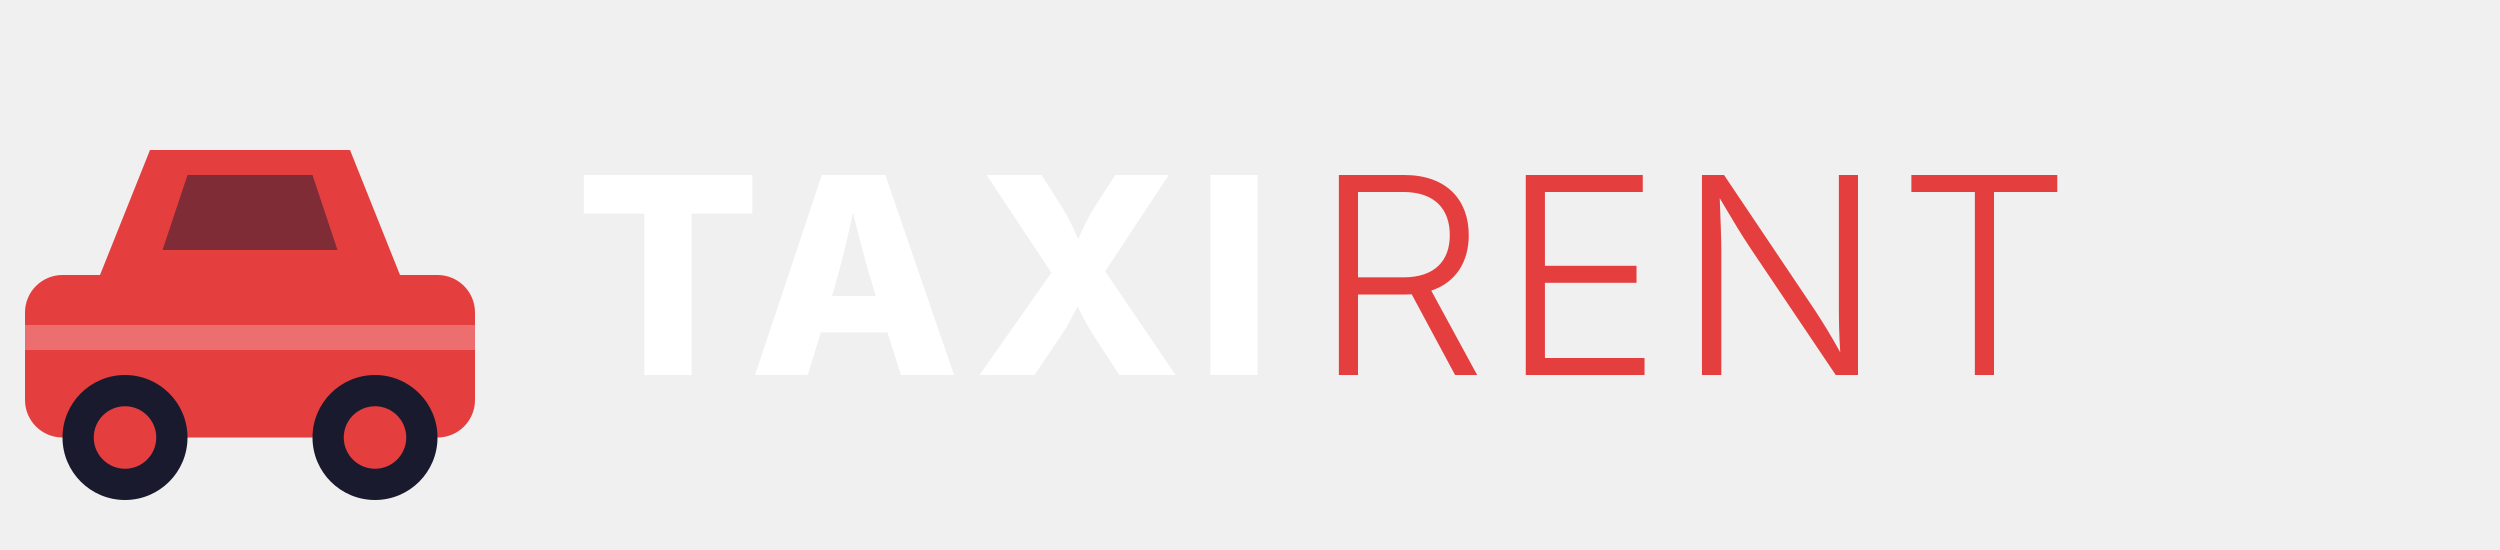
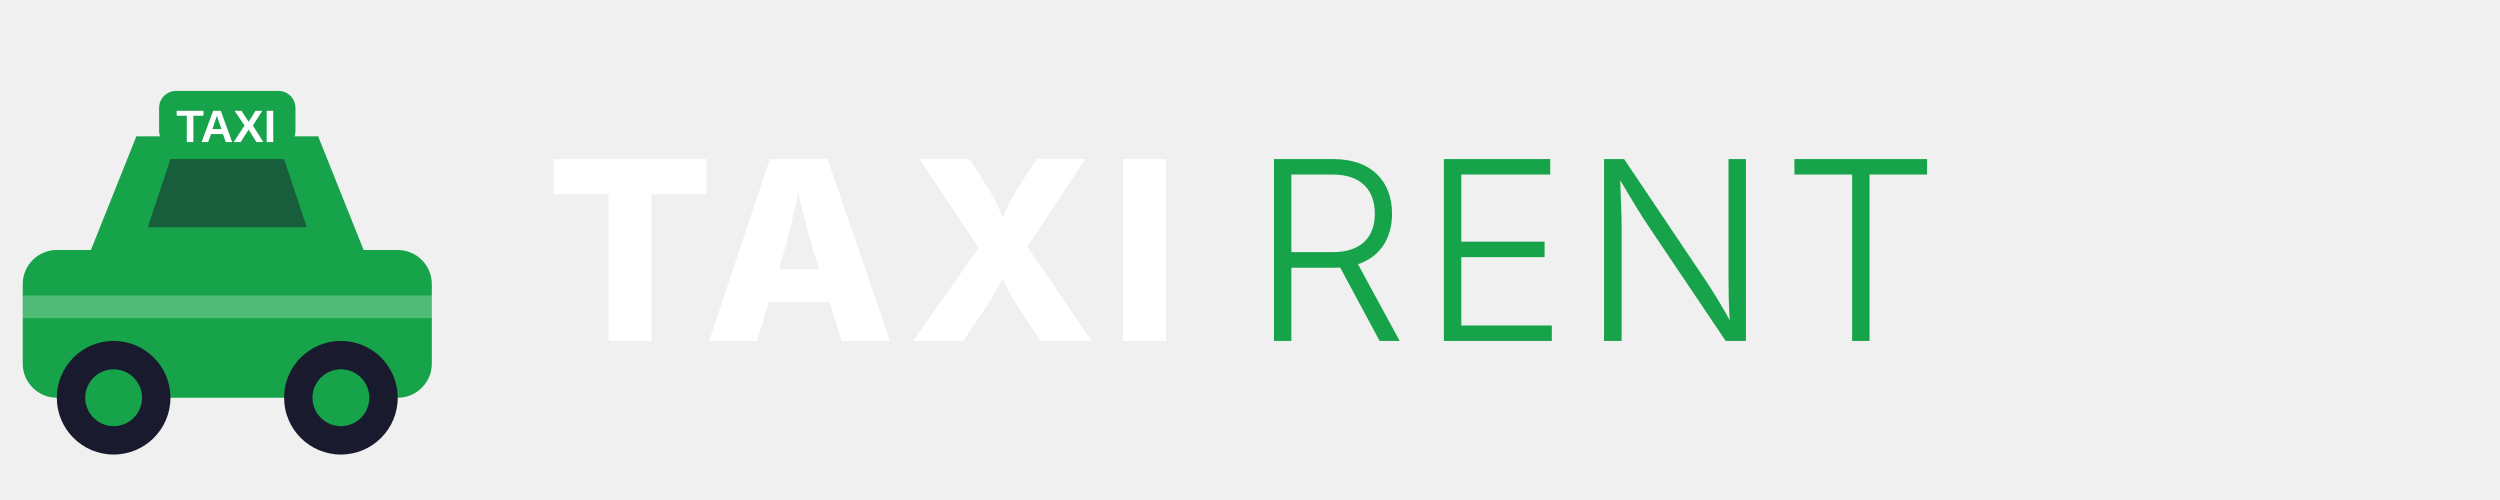
- <svg xmlns="http://www.w3.org/2000/svg" viewBox="0 0 200 44" fill="none" role="img" aria-label="Taxirent">
+ <svg xmlns="http://www.w3.org/2000/svg" viewBox="0 0 220 44" fill="none" role="img" aria-label="Taxirent">
  <g transform="translate(0, 4)">
-     <rect x="2" y="18" width="36" height="13" rx="3" fill="#e53e3e" />
-     <path d="M8 18 L12 8 L28 8 L32 18Z" fill="#e53e3e" />
+     <rect x="2" y="18" width="36" height="13" rx="3" fill="#16a34a" />
+     <path d="M8 18 L12 8 L28 8 L32 18Z" fill="#16a34a" />
+     <rect x="14" y="4" width="12" height="5" rx="1.5" fill="#16a34a" />
+     <text x="15.5" y="8.5" font-family="Arial, sans-serif" font-weight="700" font-size="4" fill="white">TAXI</text>
    <path d="M13 16 L15 10 L25 10 L27 16Z" fill="#1a1a2e" opacity="0.5" />
    <circle cx="10" cy="31" r="5" fill="#1a1a2e" />
-     <circle cx="10" cy="31" r="2.5" fill="#e53e3e" />
+     <circle cx="10" cy="31" r="2.5" fill="#16a34a" />
    <circle cx="30" cy="31" r="5" fill="#1a1a2e" />
-     <circle cx="30" cy="31" r="2.5" fill="#e53e3e" />
+     <circle cx="30" cy="31" r="2.5" fill="#16a34a" />
    <rect x="2" y="22" width="36" height="2" fill="white" opacity="0.25" />
  </g>
-   <text x="46" y="30" font-family="Inter, Arial, sans-serif" font-weight="800" font-size="22" letter-spacing="1" fill="white">TAXI</text>
-   <text x="105" y="30" font-family="Inter, Arial, sans-serif" font-weight="300" font-size="22" letter-spacing="1" fill="#e53e3e">RENT</text>
+   <text x="48" y="30" font-family="Inter, Arial, sans-serif" font-weight="800" font-size="22" letter-spacing="1" fill="white">TAXI</text>
+   <text x="110" y="30" font-family="Inter, Arial, sans-serif" font-weight="300" font-size="22" letter-spacing="1" fill="#16a34a">RENT</text>
</svg>
